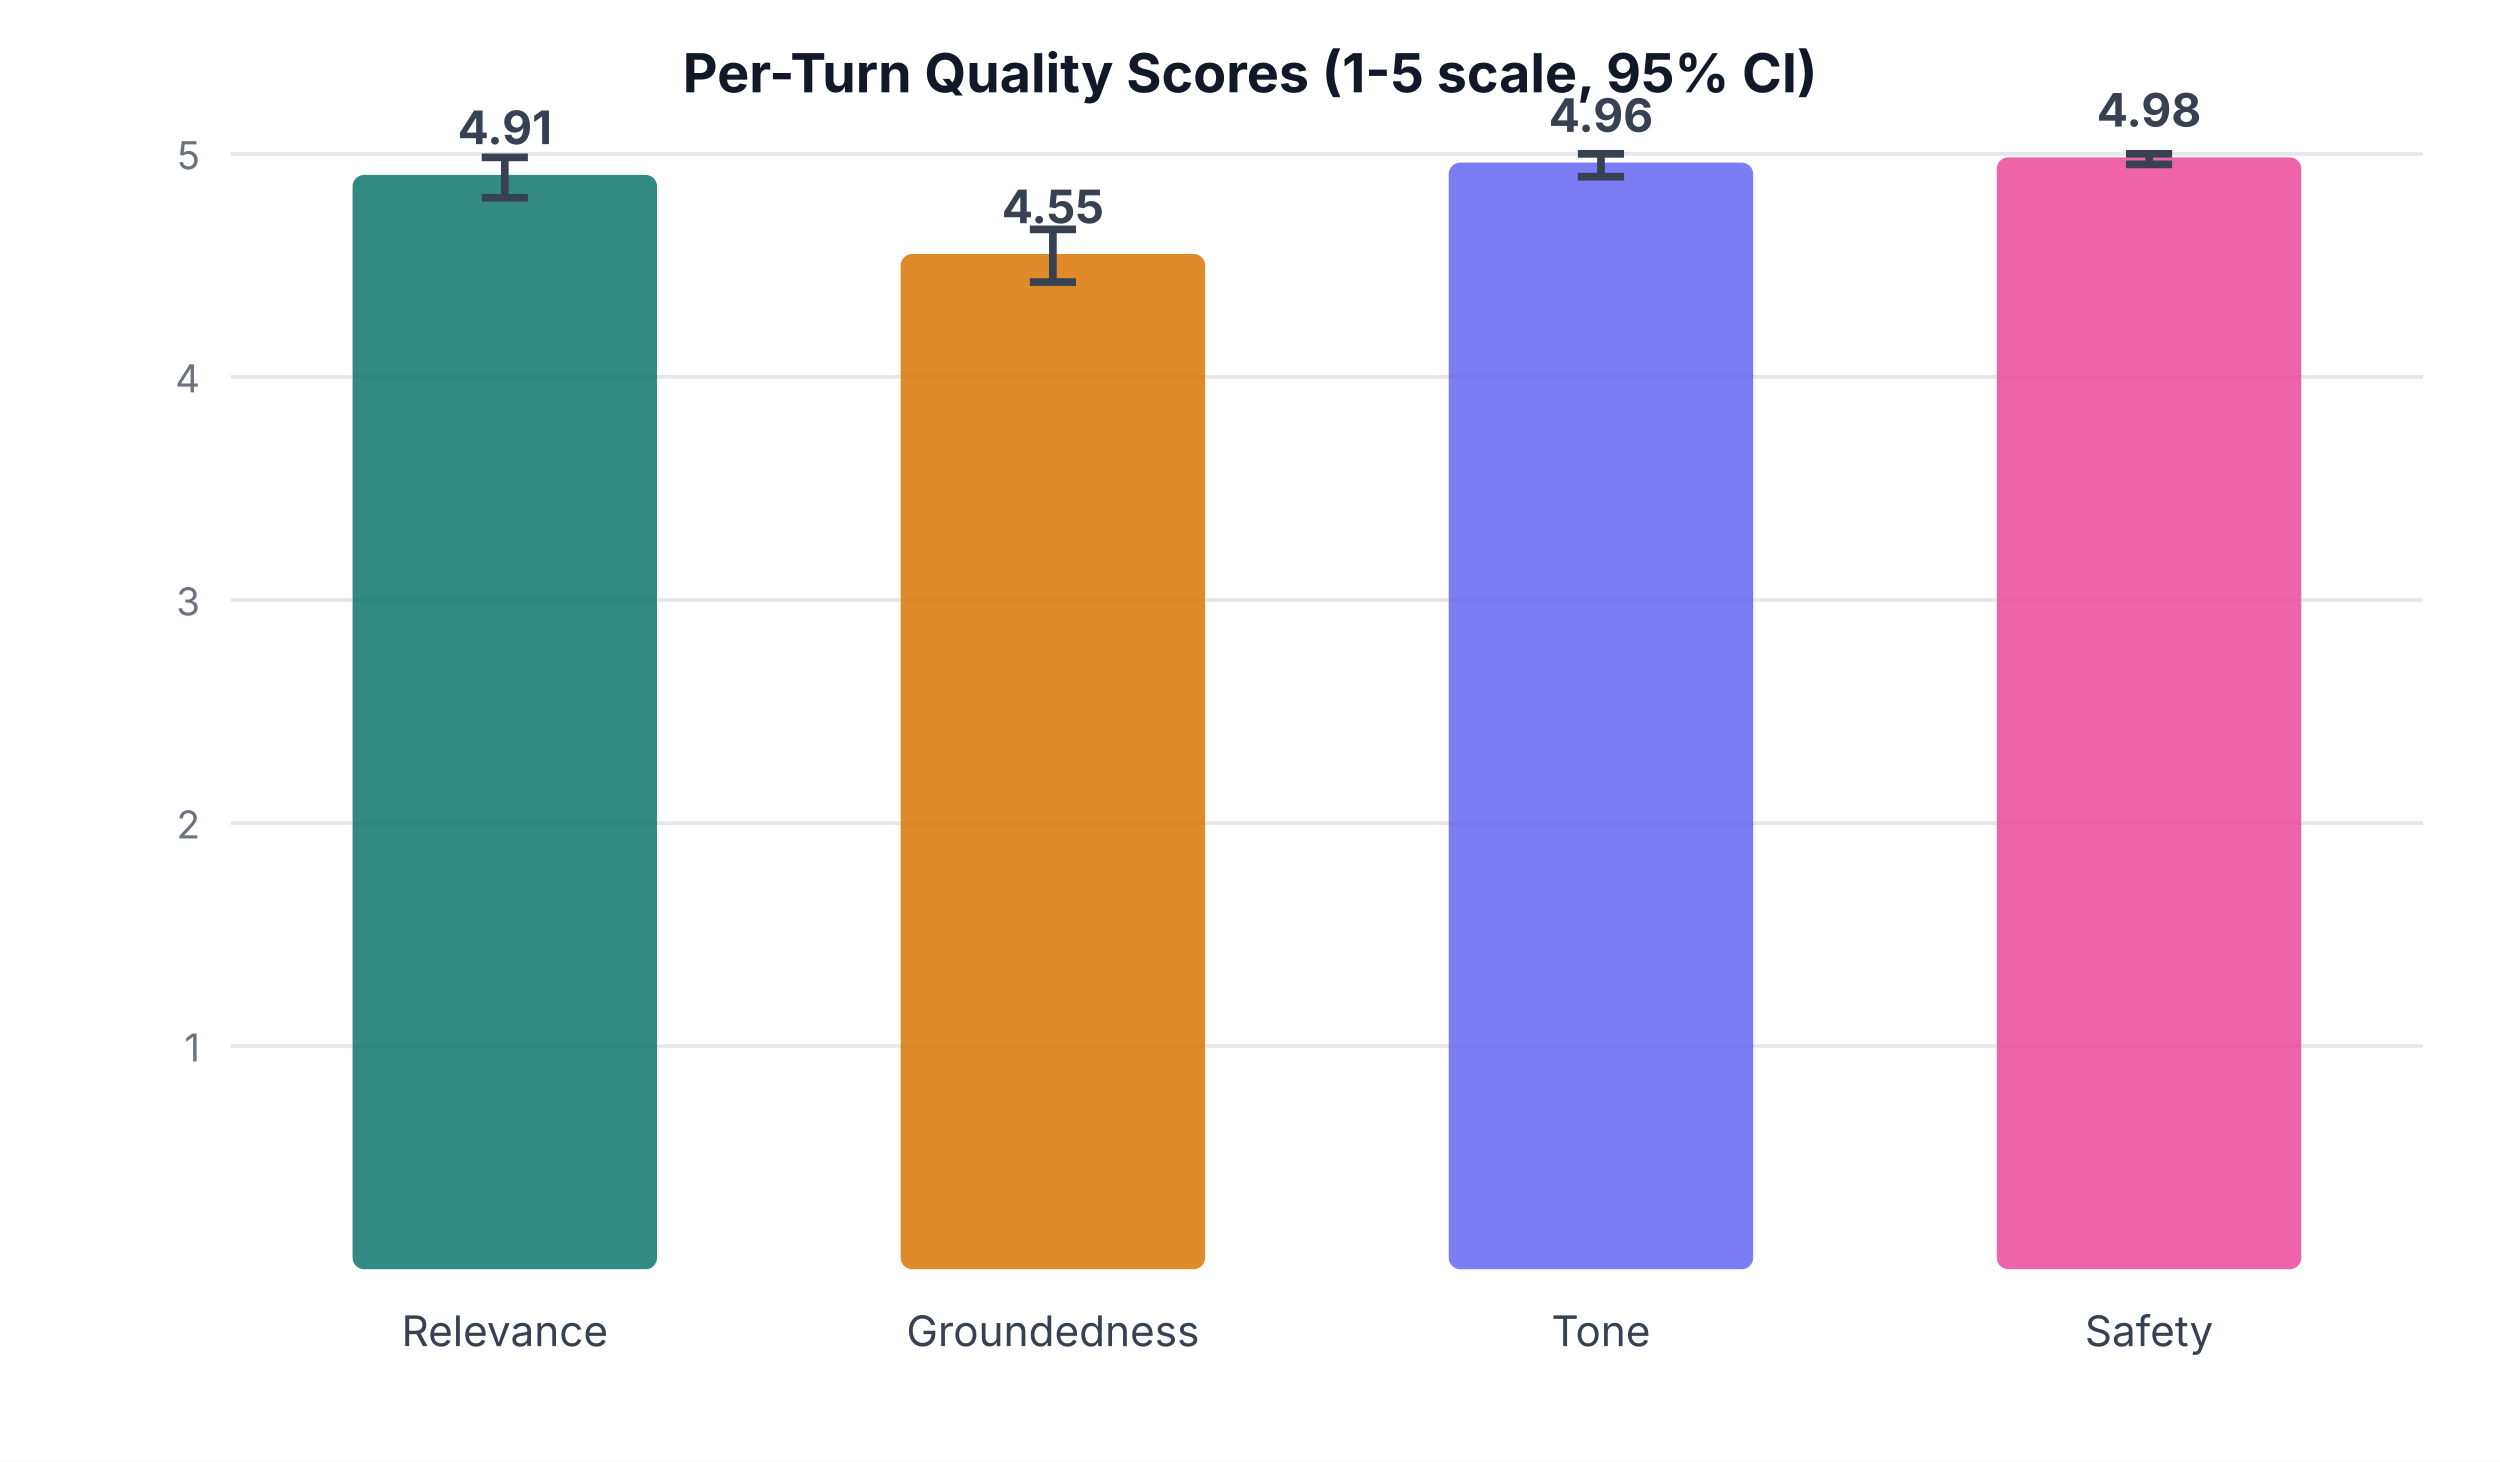
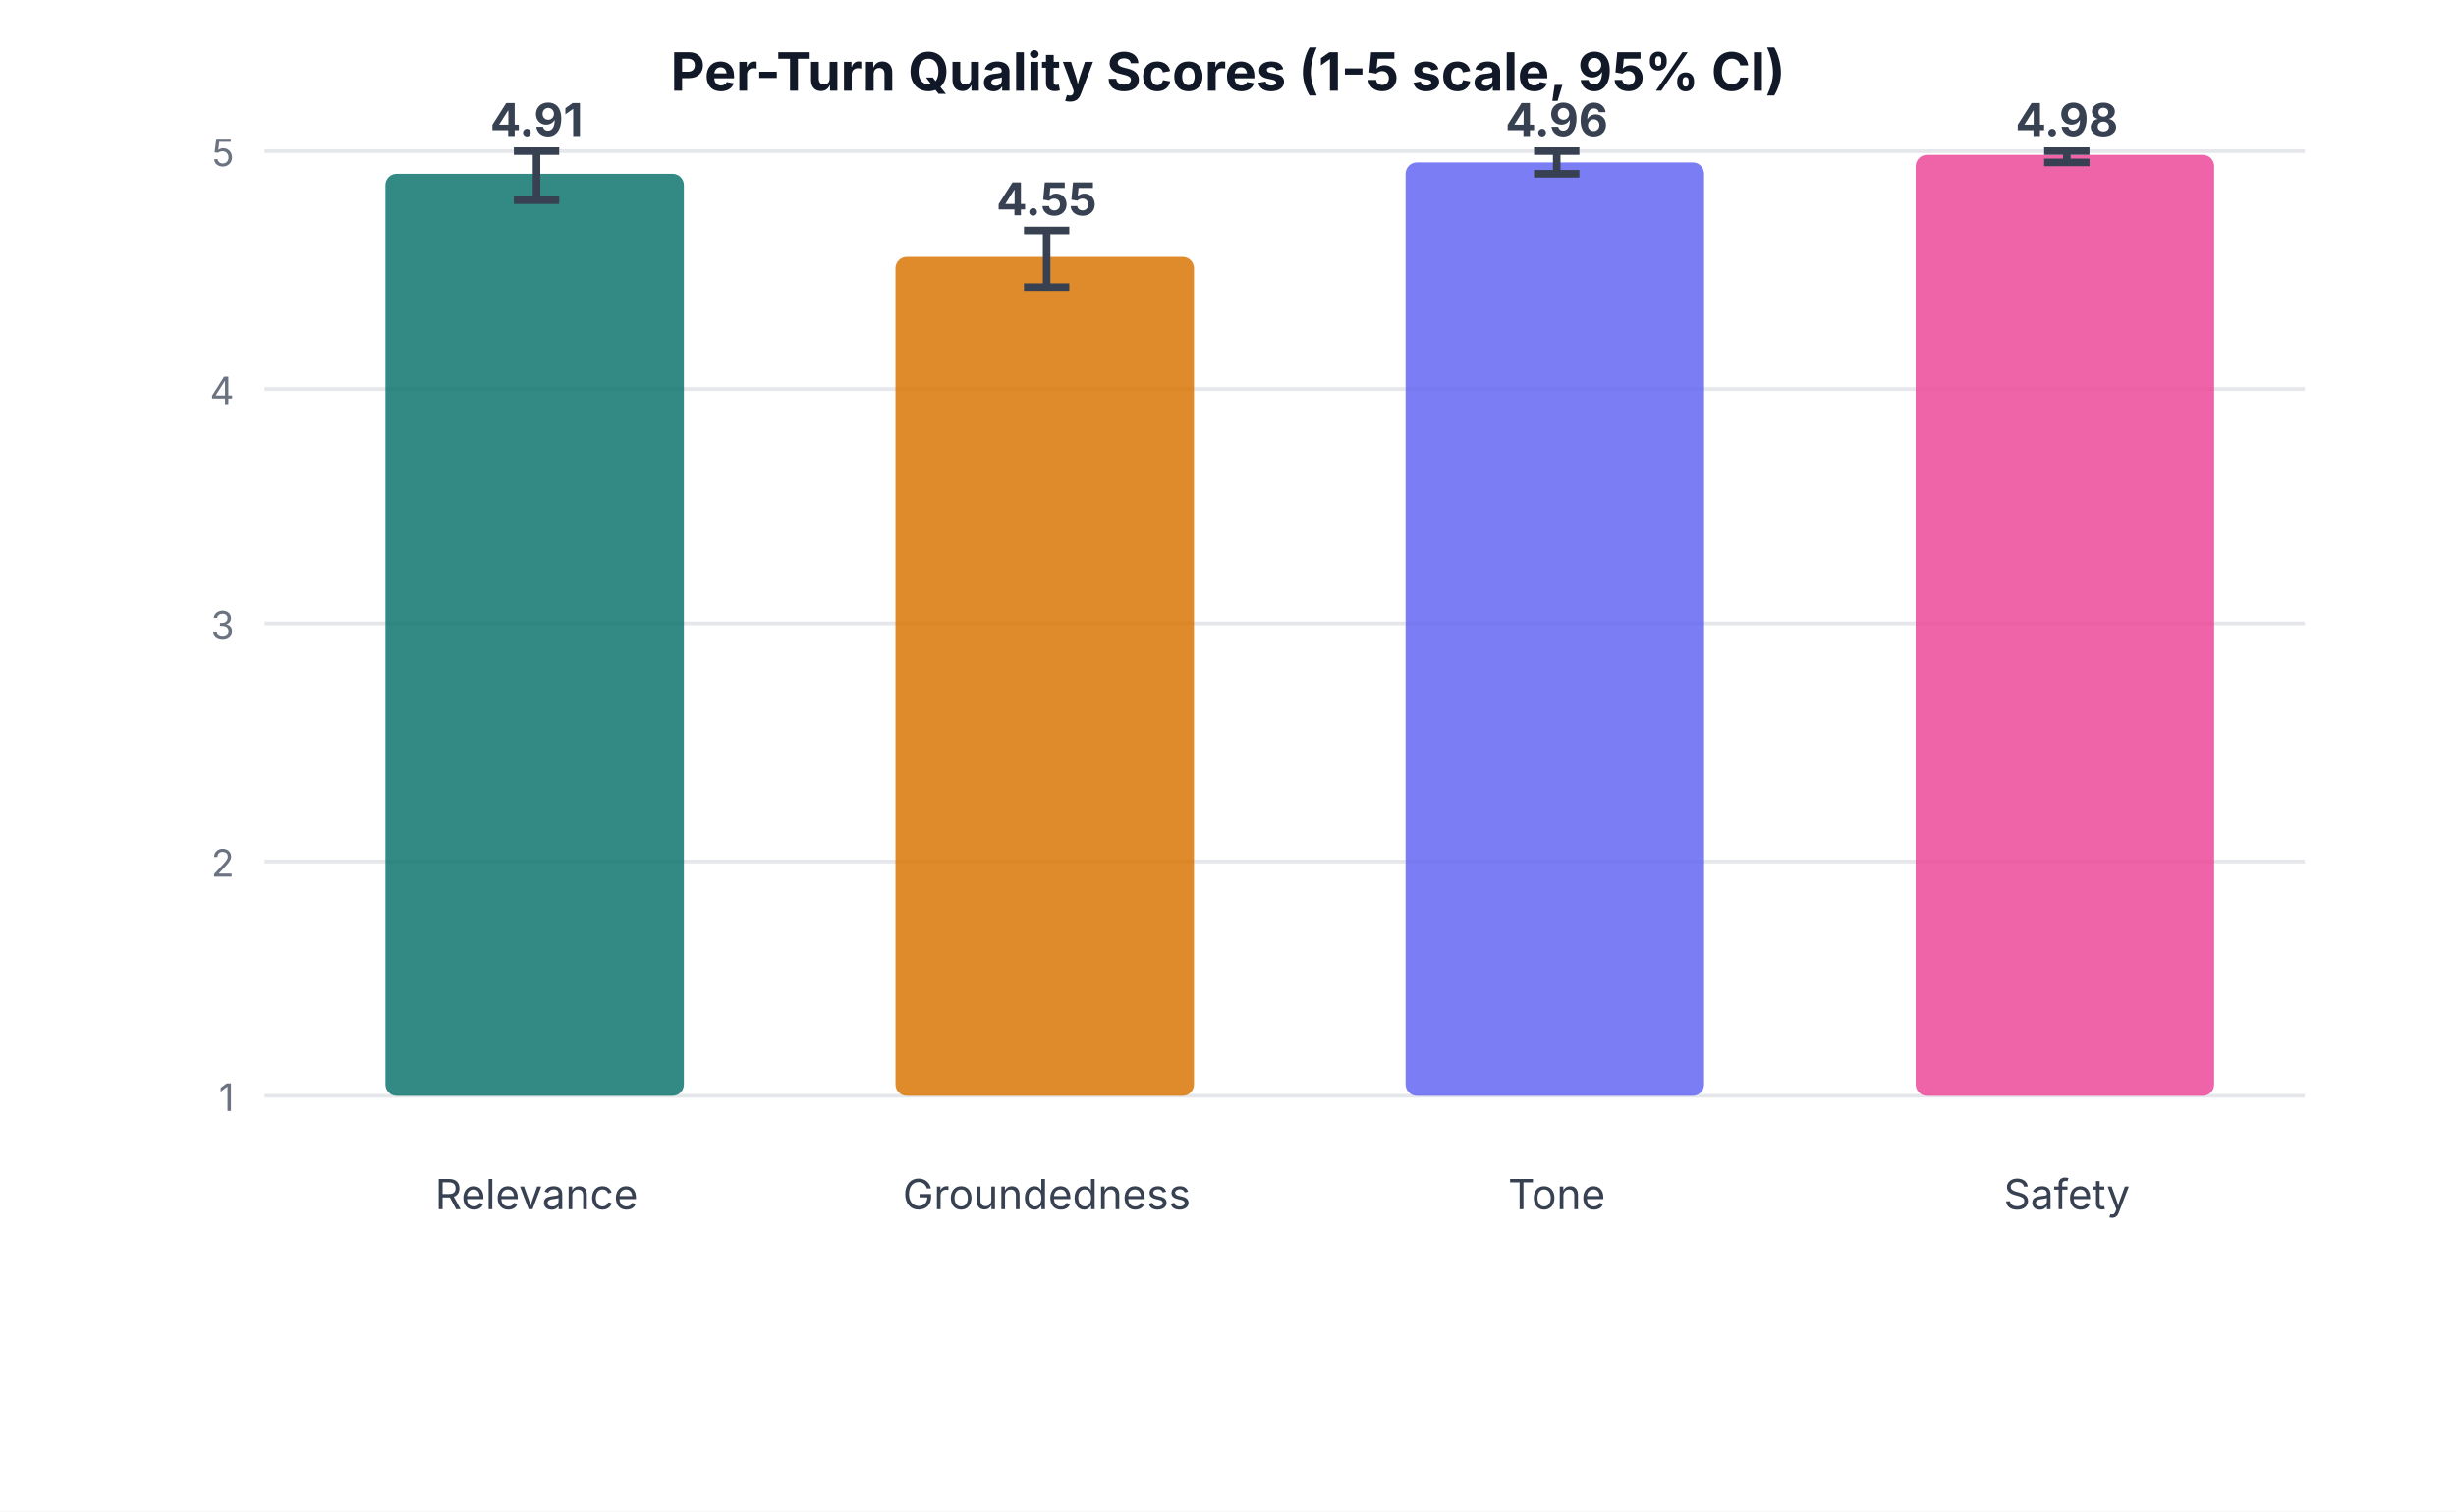
- <svg xmlns="http://www.w3.org/2000/svg" viewBox="0 0 650 380" width="650" height="380" font-family="'Inter', 'Helvetica Neue', Arial, sans-serif">
-   <rect width="650" height="380" fill="white" />
-   <line x1="60" y1="272" x2="630" y2="272" stroke="#e5e7eb" stroke-width="1" />
-   <text x="52" y="276" text-anchor="end" font-size="10" fill="#6b7280">1</text>
-   <line x1="60" y1="214" x2="630" y2="214" stroke="#e5e7eb" stroke-width="1" />
-   <text x="52" y="218" text-anchor="end" font-size="10" fill="#6b7280">2</text>
-   <line x1="60" y1="156" x2="630" y2="156" stroke="#e5e7eb" stroke-width="1" />
-   <text x="52" y="160" text-anchor="end" font-size="10" fill="#6b7280">3</text>
-   <line x1="60" y1="98" x2="630" y2="98" stroke="#e5e7eb" stroke-width="1" />
-   <text x="52" y="102" text-anchor="end" font-size="10" fill="#6b7280">4</text>
-   <line x1="60" y1="40" x2="630" y2="40" stroke="#e5e7eb" stroke-width="1" />
-   <text x="52" y="44" text-anchor="end" font-size="10" fill="#6b7280">5</text>
-   <rect x="91.667" y="45.48" width="79.167" height="284.52" fill="#0f766e" rx="3" opacity="0.85" />
-   <line x1="131.25" y1="40.913" x2="131.25" y2="51.417" stroke="#374151" stroke-width="2" />
-   <line x1="125.25" y1="40.913" x2="137.25" y2="40.913" stroke="#374151" stroke-width="2" />
-   <line x1="125.25" y1="51.417" x2="137.25" y2="51.417" stroke="#374151" stroke-width="2" />
-   <text x="131.25" y="37.48" text-anchor="middle" font-size="12" font-weight="bold" fill="#374151">4.91</text>
-   <text x="131.25" y="350" text-anchor="middle" font-size="11" fill="#374151">Relevance</text>
-   <rect x="234.167" y="66.031" width="79.167" height="263.969" fill="#d97706" rx="3" opacity="0.85" />
-   <line x1="273.75" y1="59.638" x2="273.75" y2="73.339" stroke="#374151" stroke-width="2" />
-   <line x1="267.75" y1="59.638" x2="279.75" y2="59.638" stroke="#374151" stroke-width="2" />
-   <line x1="267.75" y1="73.339" x2="279.75" y2="73.339" stroke="#374151" stroke-width="2" />
-   <text x="273.75" y="58.031" text-anchor="middle" font-size="12" font-weight="bold" fill="#374151">4.55</text>
-   <text x="273.75" y="350" text-anchor="middle" font-size="11" fill="#374151">Groundedness</text>
-   <rect x="376.667" y="42.283" width="79.167" height="287.717" fill="#6366f1" rx="3" opacity="0.85" />
-   <line x1="416.25" y1="40" x2="416.25" y2="45.937" stroke="#374151" stroke-width="2" />
-   <line x1="410.25" y1="40" x2="422.25" y2="40" stroke="#374151" stroke-width="2" />
-   <line x1="410.25" y1="45.937" x2="422.25" y2="45.937" stroke="#374151" stroke-width="2" />
-   <text x="416.25" y="34.283" text-anchor="middle" font-size="12" font-weight="bold" fill="#374151">4.96</text>
-   <text x="416.25" y="350" text-anchor="middle" font-size="11" fill="#374151">Tone</text>
-   <rect x="519.167" y="40.913" width="79.167" height="289.087" fill="#ec4899" rx="3" opacity="0.85" />
-   <line x1="558.75" y1="40" x2="558.75" y2="42.74" stroke="#374151" stroke-width="2" />
-   <line x1="552.75" y1="40" x2="564.75" y2="40" stroke="#374151" stroke-width="2" />
-   <line x1="552.75" y1="42.74" x2="564.75" y2="42.74" stroke="#374151" stroke-width="2" />
-   <text x="558.75" y="32.913" text-anchor="middle" font-size="12" font-weight="bold" fill="#374151">4.98</text>
-   <text x="558.75" y="350" text-anchor="middle" font-size="11" fill="#374151">Safety</text>
+ <svg xmlns="http://www.w3.org/2000/svg" viewBox="0 0 650 400" width="650" height="400" font-family="system-ui, -apple-system, sans-serif">
+   <rect width="650" height="400" fill="white" />
  <text x="325" y="24" text-anchor="middle" font-size="14" font-weight="bold" fill="#111827">Per-Turn Quality Scores (1-5 scale, 95% CI)</text>
+   <line x1="70" y1="290" x2="610" y2="290" stroke="#e5e7eb" stroke-width="1" />
+   <text x="62" y="294" text-anchor="end" font-size="10" fill="#6b7280">1</text>
+   <line x1="70" y1="228" x2="610" y2="228" stroke="#e5e7eb" stroke-width="1" />
+   <text x="62" y="232" text-anchor="end" font-size="10" fill="#6b7280">2</text>
+   <line x1="70" y1="165" x2="610" y2="165" stroke="#e5e7eb" stroke-width="1" />
+   <text x="62" y="169" text-anchor="end" font-size="10" fill="#6b7280">3</text>
+   <line x1="70" y1="103" x2="610" y2="103" stroke="#e5e7eb" stroke-width="1" />
+   <text x="62" y="107" text-anchor="end" font-size="10" fill="#6b7280">4</text>
+   <line x1="70" y1="40" x2="610" y2="40" stroke="#e5e7eb" stroke-width="1" />
+   <text x="62" y="44" text-anchor="end" font-size="10" fill="#6b7280">5</text>
+   <rect x="102" y="46" width="79" height="244" fill="#0f766e" rx="3" opacity="0.85" />
+   <line x1="142" y1="53" x2="142" y2="40" stroke="#374151" stroke-width="2" />
+   <line x1="136" y1="40" x2="148" y2="40" stroke="#374151" stroke-width="2" />
+   <line x1="136" y1="53" x2="148" y2="53" stroke="#374151" stroke-width="2" />
+   <text x="142" y="36" text-anchor="middle" font-size="12" font-weight="bold" fill="#374151">4.91</text>
+   <text x="142" y="320" text-anchor="middle" font-size="11" fill="#374151">Relevance</text>
+   <rect x="237" y="68" width="79" height="222" fill="#d97706" rx="3" opacity="0.85" />
+   <line x1="277" y1="76" x2="277" y2="61" stroke="#374151" stroke-width="2" />
+   <line x1="271" y1="61" x2="283" y2="61" stroke="#374151" stroke-width="2" />
+   <line x1="271" y1="76" x2="283" y2="76" stroke="#374151" stroke-width="2" />
+   <text x="277" y="57" text-anchor="middle" font-size="12" font-weight="bold" fill="#374151">4.55</text>
+   <text x="277" y="320" text-anchor="middle" font-size="11" fill="#374151">Groundedness</text>
+   <rect x="372" y="43" width="79" height="247" fill="#6366f1" rx="3" opacity="0.85" />
+   <line x1="412" y1="46" x2="412" y2="40" stroke="#374151" stroke-width="2" />
+   <line x1="406" y1="40" x2="418" y2="40" stroke="#374151" stroke-width="2" />
+   <line x1="406" y1="46" x2="418" y2="46" stroke="#374151" stroke-width="2" />
+   <text x="412" y="36" text-anchor="middle" font-size="12" font-weight="bold" fill="#374151">4.96</text>
+   <text x="412" y="320" text-anchor="middle" font-size="11" fill="#374151">Tone</text>
+   <rect x="507" y="41" width="79" height="249" fill="#ec4899" rx="3" opacity="0.85" />
+   <line x1="547" y1="43" x2="547" y2="40" stroke="#374151" stroke-width="2" />
+   <line x1="541" y1="40" x2="553" y2="40" stroke="#374151" stroke-width="2" />
+   <line x1="541" y1="43" x2="553" y2="43" stroke="#374151" stroke-width="2" />
+   <text x="547" y="36" text-anchor="middle" font-size="12" font-weight="bold" fill="#374151">4.98</text>
+   <text x="547" y="320" text-anchor="middle" font-size="11" fill="#374151">Safety</text>
</svg>
